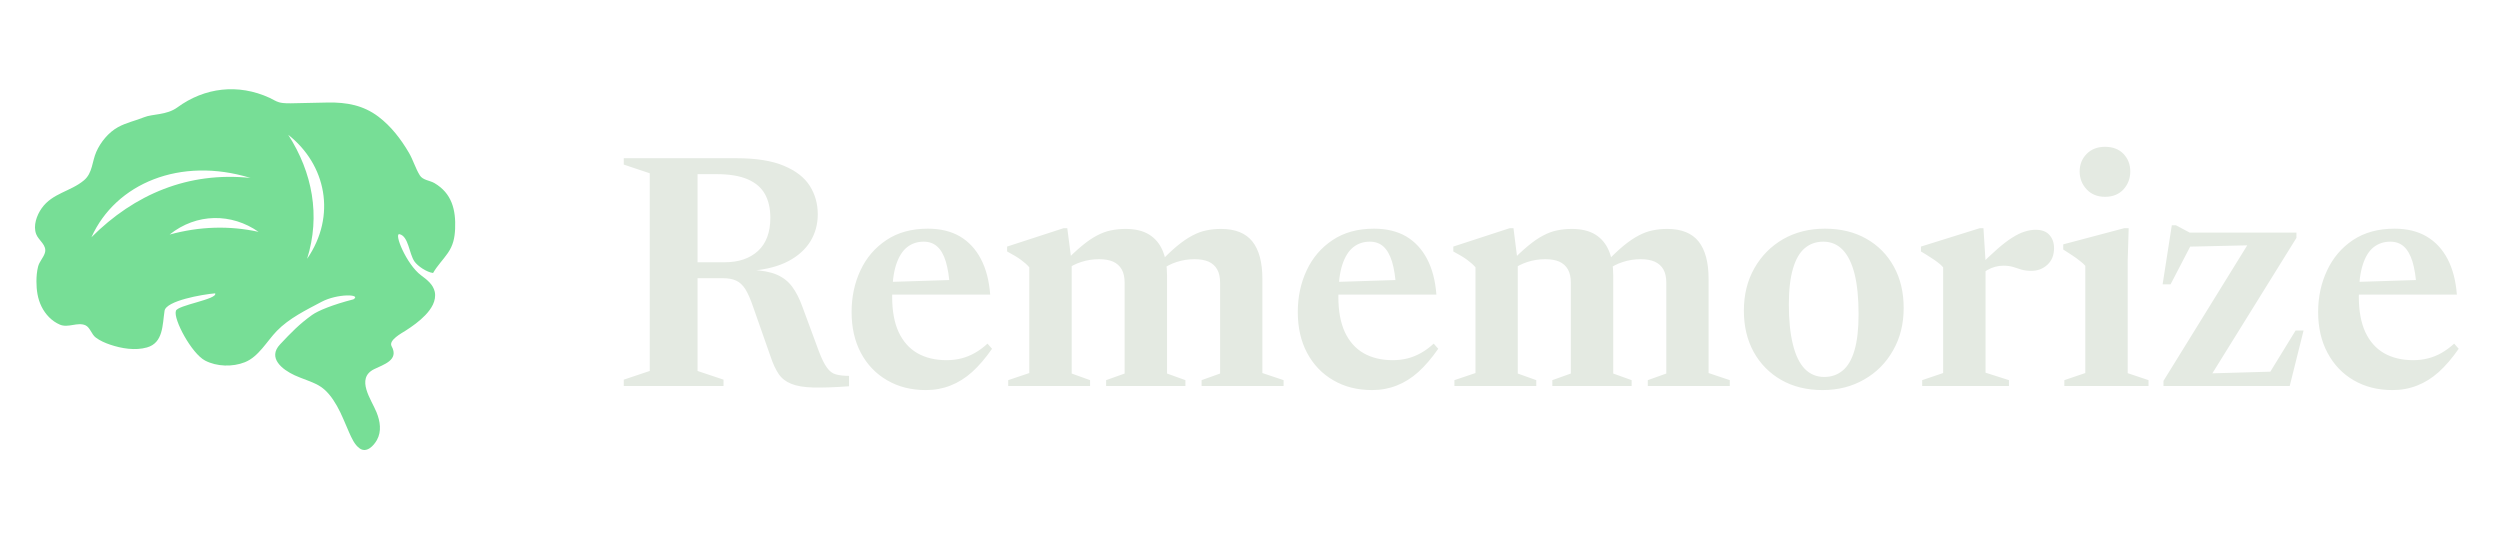
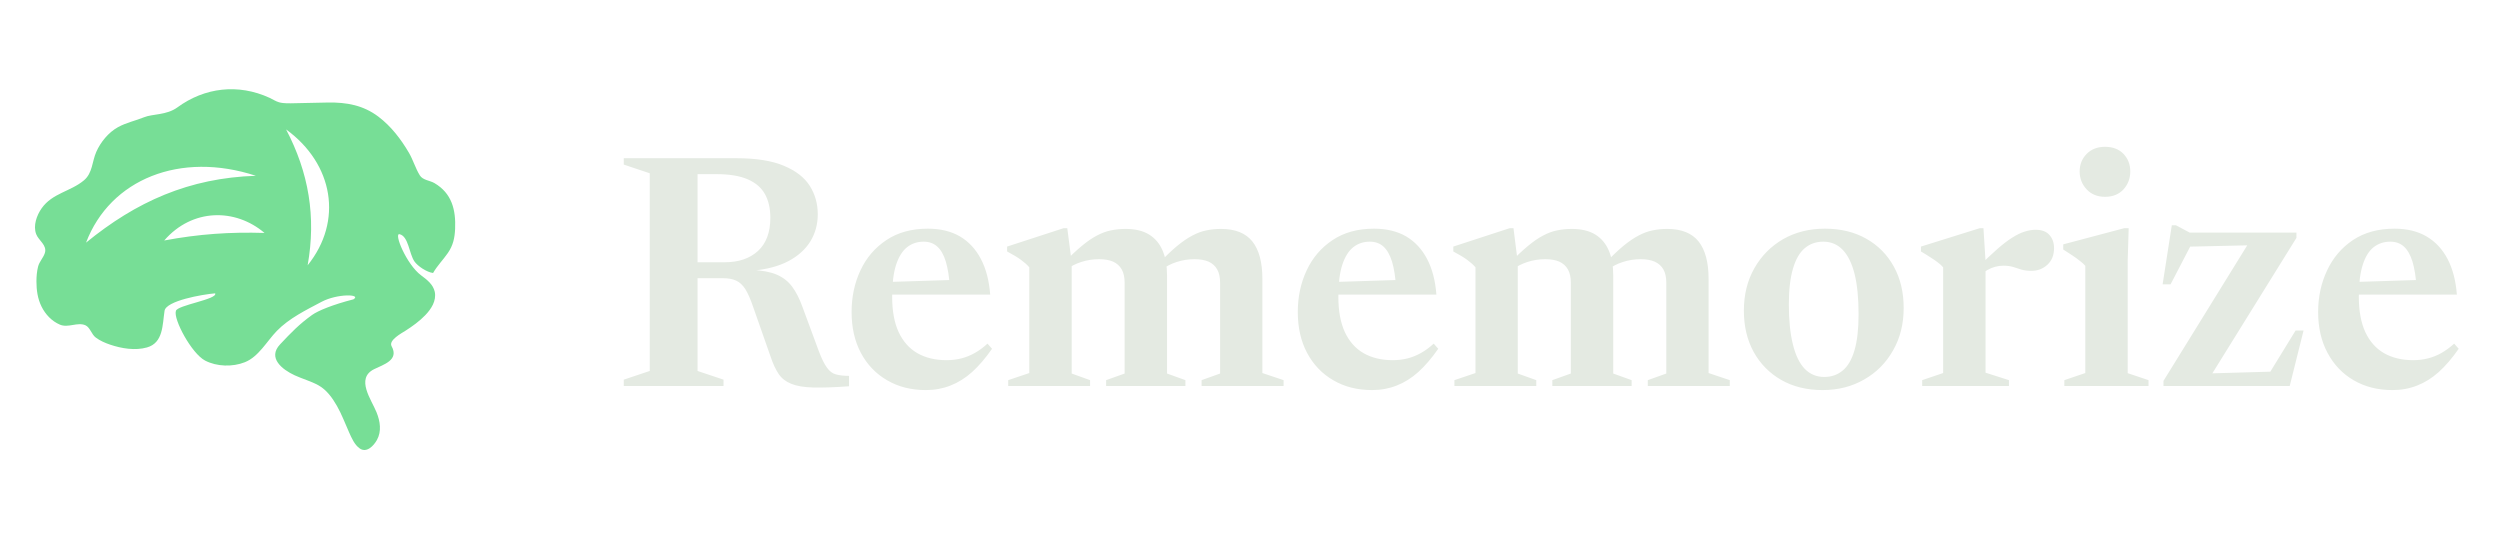
<svg xmlns="http://www.w3.org/2000/svg" viewBox="0 0 204 44" role="img" aria-label="Rememorize">
-   <path transform="translate(-2 0) scale(0.44)" fill="#77de96" fill-rule="evenodd" d="M85.115,33.957c-0.858-0.502-2.151-0.534-2.714-1.438c-0.813-1.309-1.239-2.857-2.026-4.2 c-1.477-2.52-3.305-4.912-5.651-6.683c-2.824-2.131-5.903-2.676-9.373-2.623c-2.03,0.031-4.062,0.092-6.091,0.129 c-0.947,0.018-2.036,0.082-2.957-0.172c-0.626-0.172-1.167-0.555-1.753-0.823c-5.821-2.674-12.049-1.943-17.13,1.784 c-1.983,1.44-4.608,1.187-6.101,1.794c-1.625,0.661-3.363,1.01-4.909,1.868c-1.751,0.971-3.2,2.748-4.005,4.565 c-0.8,1.806-0.68,3.936-2.292,5.286c-2.492,2.087-5.849,2.365-7.835,5.174c-0.919,1.3-1.621,3.223-1.025,4.8 c0.448,1.188,2.076,2.06,1.61,3.505c-0.296,0.919-1.033,1.599-1.264,2.551c-0.216,0.887-0.296,1.803-0.296,2.715 c0.001,1.611,0.22,3.199,0.941,4.657c0.724,1.464,1.896,2.715,3.413,3.361c1.548,0.661,3.263-0.535,4.738,0.121 c0.848,0.377,1.125,1.687,1.903,2.267c0.795,0.594,1.73,1.002,2.665,1.319c2.117,0.72,4.643,1.141,6.837,0.521 c3.039-0.854,2.864-4.194,3.263-6.796c0.285-1.857,6.994-3.039,9.381-3.238c0.551,1.102-7.1,2.199-7.278,3.265 c-0.505,1.516,2.911,7.903,5.417,9.205c2.18,1.134,5.09,1.207,7.362,0.308c2.559-1.011,4.081-3.889,5.932-5.799 c2.274-2.348,5.438-3.887,8.316-5.412c2.909-1.541,7.468-1.441,5.906-0.456c-3.85,0.987-6.569,2.106-7.683,2.904 c-2.379,1.704-3.871,3.261-5.921,5.438c-2.387,2.52,0.407,4.693,2.701,5.747c1.433,0.659,2.999,1.084,4.38,1.84 c1.535,0.842,2.617,2.359,3.465,3.851c0.887,1.557,1.501,3.235,2.234,4.864c0.471,1.05,1.01,2.334,1.989,3.015 c1.281,0.892,2.588-0.505,3.179-1.565c0.906-1.625,0.601-3.471-0.058-5.122c-0.93-2.332-3.951-6.291-0.461-8.018 c1.745-0.864,4.673-1.671,3.246-4.259c-0.611-1.106,1.877-2.427,2.59-2.883c1.314-0.841,2.579-1.754,3.667-2.885 c1.093-1.138,2.081-2.654,1.751-4.306c-0.299-1.392-1.464-2.271-2.542-3.073c-2.709-2.016-5.117-7.894-3.988-7.627 c1.679,0.396,1.765,3.64,2.768,5.066c0.613,0.871,2.272,1.981,3.444,2.128c0.766-1.34,1.868-2.44,2.742-3.706 c0.976-1.414,1.272-2.788,1.346-4.479C89.103,38.922,88.344,35.847,85.115,33.957z M21.5 44 C26 34 38 29 51 33 C39.5 31.8 29.5 36 21.5 44 Z M58 25 C65 30.5 67 40 61.5 48 C64 40 62.5 32 58 25 Z M36 43.5 C41 39.5 47.5 39.5 52.5 43 C47 41.8 41.5 42 36 43.5 Z" />
+   <path transform="translate(-2 0) scale(0.44)" fill="#77de96" fill-rule="evenodd" d="M85.115,33.957c-0.858-0.502-2.151-0.534-2.714-1.438c-0.813-1.309-1.239-2.857-2.026-4.2 c-1.477-2.52-3.305-4.912-5.651-6.683c-2.824-2.131-5.903-2.676-9.373-2.623c-2.03,0.031-4.062,0.092-6.091,0.129 c-0.947,0.018-2.036,0.082-2.957-0.172c-0.626-0.172-1.167-0.555-1.753-0.823c-5.821-2.674-12.049-1.943-17.13,1.784 c-1.983,1.44-4.608,1.187-6.101,1.794c-1.625,0.661-3.363,1.01-4.909,1.868c-1.751,0.971-3.2,2.748-4.005,4.565 c-0.8,1.806-0.68,3.936-2.292,5.286c-2.492,2.087-5.849,2.365-7.835,5.174c-0.919,1.3-1.621,3.223-1.025,4.8 c0.448,1.188,2.076,2.06,1.61,3.505c-0.296,0.919-1.033,1.599-1.264,2.551c-0.216,0.887-0.296,1.803-0.296,2.715 c0.001,1.611,0.22,3.199,0.941,4.657c0.724,1.464,1.896,2.715,3.413,3.361c1.548,0.661,3.263-0.535,4.738,0.121 c0.848,0.377,1.125,1.687,1.903,2.267c0.795,0.594,1.73,1.002,2.665,1.319c2.117,0.72,4.643,1.141,6.837,0.521 c3.039-0.854,2.864-4.194,3.263-6.796c0.285-1.857,6.994-3.039,9.381-3.238c0.551,1.102-7.1,2.199-7.278,3.265 c-0.505,1.516,2.911,7.903,5.417,9.205c2.18,1.134,5.09,1.207,7.362,0.308c2.559-1.011,4.081-3.889,5.932-5.799 c2.274-2.348,5.438-3.887,8.316-5.412c2.909-1.541,7.468-1.441,5.906-0.456c-3.85,0.987-6.569,2.106-7.683,2.904 c-2.379,1.704-3.871,3.261-5.921,5.438c-2.387,2.52,0.407,4.693,2.701,5.747c1.433,0.659,2.999,1.084,4.38,1.84 c1.535,0.842,2.617,2.359,3.465,3.851c0.887,1.557,1.501,3.235,2.234,4.864c0.471,1.05,1.01,2.334,1.989,3.015 c1.281,0.892,2.588-0.505,3.179-1.565c0.906-1.625,0.601-3.471-0.058-5.122c-0.93-2.332-3.951-6.291-0.461-8.018 c1.745-0.864,4.673-1.671,3.246-4.259c-0.611-1.106,1.877-2.427,2.59-2.883c1.314-0.841,2.579-1.754,3.667-2.885 c1.093-1.138,2.081-2.654,1.751-4.306c-0.299-1.392-1.464-2.271-2.542-3.073c-2.709-2.016-5.117-7.894-3.988-7.627 c1.679,0.396,1.765,3.64,2.768,5.066c0.613,0.871,2.272,1.981,3.444,2.128c0.766-1.34,1.868-2.44,2.742-3.706 c0.976-1.414,1.272-2.788,1.346-4.479C89.103,38.922,88.344,35.847,85.115,33.957z M20.5 45 C25 33.2 38 28 52 32.6 C39.6 33 29.8 37.4 20.5 45 Z M57.6 24 C66.4 30.4 68.2 41 61.6 49.2 C63.2 40.2 61.8 32 57.6 24 Z M35 44.6 C40.2 38.6 48.2 38.6 53.6 43.2 C47.2 43 41.4 43.4 35 44.6 Z" />
  <path fill="#e4eae2" d="M59.15 21.4Q60.84 21.4 61.85 20.48Q62.86 19.55 62.86 17.77Q62.86 16.63 62.42 15.84Q61.98 15.05 61.01 14.63Q60.04 14.21 58.45 14.21H53.76L54.37 12.91H60.08Q62.51 12.91 63.97 13.53Q65.43 14.14 66.08 15.17Q66.73 16.2 66.73 17.49Q66.73 18.7 66.13 19.69Q65.52 20.68 64.33 21.31Q63.13 21.94 61.36 22.09V22.03Q62.61 22.08 63.38 22.41Q64.15 22.74 64.63 23.38Q65.11 24.02 65.48 25.04L66.81 28.64Q67.16 29.57 67.48 30Q67.79 30.44 68.21 30.55Q68.63 30.67 69.28 30.67V31.52Q67.48 31.65 66.35 31.62Q65.23 31.59 64.57 31.32Q63.91 31.06 63.54 30.52Q63.17 29.97 62.88 29.1L61.48 25.11Q61.15 24.13 60.83 23.61Q60.5 23.09 60.07 22.9Q59.65 22.7 58.97 22.7H54.27L53.65 21.4ZM56.92 12.91V30.27L59.04 30.98V31.5H50.9V30.98L53.02 30.27V14.14L50.9 13.43V12.91ZM75.71 18.66Q77.24 18.66 78.33 19.29Q79.41 19.93 80.04 21.13Q80.67 22.33 80.8 24.04H72.11L72.12 23.02L79.1 22.8L77.51 23.46Q77.43 22.18 77.18 21.35Q76.93 20.52 76.48 20.12Q76.04 19.72 75.37 19.72Q74.59 19.72 74.02 20.17Q73.44 20.63 73.12 21.61Q72.8 22.6 72.8 24.22Q72.8 25.95 73.33 27.1Q73.87 28.25 74.86 28.82Q75.86 29.39 77.24 29.39Q77.86 29.39 78.43 29.25Q78.99 29.11 79.53 28.81Q80.07 28.51 80.58 28.04L80.95 28.46Q80.15 29.61 79.32 30.36Q78.49 31.1 77.56 31.46Q76.63 31.83 75.55 31.83Q73.75 31.83 72.39 31.03Q71.02 30.24 70.25 28.8Q69.49 27.37 69.49 25.46Q69.49 23.61 70.21 22.07Q70.93 20.52 72.33 19.59Q73.72 18.66 75.71 18.66ZM87.45 21.4V30.48L88.95 31.02V31.5H82.27V31.02L83.99 30.44V21.81Q83.73 21.51 83.32 21.21Q82.9 20.9 82.18 20.52V20.12L86.79 18.62H87.09ZM95.23 22.48V30.48L96.73 31.02V31.5H90.26V31.02L91.77 30.48V23.07Q91.77 22.4 91.53 21.98Q91.29 21.56 90.83 21.35Q90.37 21.15 89.68 21.15Q88.92 21.15 88.22 21.38Q87.52 21.61 87.06 21.98L86.72 21.54Q87.58 20.64 88.26 20.08Q88.93 19.52 89.51 19.22Q90.09 18.91 90.65 18.8Q91.22 18.68 91.86 18.68Q93.02 18.68 93.77 19.14Q94.51 19.6 94.87 20.45Q95.23 21.3 95.23 22.48ZM103.01 22.75V30.44L104.74 31.02V31.5H98.05V31.02L99.56 30.48V23.07Q99.56 22.4 99.32 21.98Q99.08 21.56 98.62 21.35Q98.15 21.15 97.47 21.15Q96.71 21.15 96.01 21.38Q95.31 21.61 94.85 21.98L94.51 21.54Q95.37 20.64 96.04 20.08Q96.72 19.52 97.3 19.22Q97.88 18.91 98.44 18.8Q99 18.68 99.64 18.68Q101.38 18.68 102.2 19.71Q103.01 20.74 103.01 22.75ZM112.12 18.66Q113.65 18.66 114.74 19.29Q115.82 19.93 116.45 21.13Q117.08 22.33 117.21 24.04H108.52L108.53 23.02L115.51 22.8L113.92 23.46Q113.84 22.18 113.59 21.35Q113.33 20.52 112.89 20.12Q112.45 19.72 111.78 19.72Q111 19.72 110.43 20.17Q109.85 20.63 109.53 21.61Q109.21 22.6 109.21 24.22Q109.21 25.95 109.74 27.1Q110.28 28.25 111.27 28.82Q112.27 29.39 113.65 29.39Q114.27 29.39 114.84 29.25Q115.4 29.11 115.94 28.81Q116.48 28.51 116.99 28.04L117.36 28.46Q116.56 29.61 115.73 30.36Q114.9 31.1 113.97 31.46Q113.04 31.83 111.96 31.83Q110.16 31.83 108.8 31.03Q107.43 30.24 106.66 28.8Q105.9 27.37 105.9 25.46Q105.9 23.61 106.62 22.07Q107.34 20.52 108.74 19.59Q110.13 18.66 112.12 18.66ZM123.85 21.4V30.48L125.36 31.02V31.5H118.68V31.02L120.4 30.44V21.81Q120.14 21.51 119.73 21.21Q119.31 20.9 118.59 20.52V20.12L123.19 18.62H123.5ZM131.64 22.48V30.48L133.14 31.02V31.5H126.67V31.02L128.18 30.48V23.07Q128.18 22.4 127.94 21.98Q127.7 21.56 127.24 21.35Q126.78 21.15 126.09 21.15Q125.33 21.15 124.63 21.38Q123.93 21.61 123.47 21.98L123.13 21.54Q123.99 20.64 124.67 20.08Q125.34 19.52 125.92 19.22Q126.5 18.91 127.06 18.8Q127.63 18.68 128.26 18.68Q129.43 18.68 130.18 19.14Q130.92 19.6 131.28 20.45Q131.64 21.3 131.64 22.48ZM139.42 22.75V30.44L141.15 31.02V31.5H134.46V31.02L135.97 30.48V23.07Q135.97 22.4 135.73 21.98Q135.49 21.56 135.02 21.35Q134.56 21.15 133.88 21.15Q133.12 21.15 132.42 21.38Q131.71 21.61 131.26 21.98L130.92 21.54Q131.78 20.64 132.45 20.08Q133.13 19.52 133.71 19.22Q134.29 18.91 134.85 18.8Q135.41 18.68 136.05 18.68Q137.79 18.68 138.61 19.71Q139.42 20.74 139.42 22.75ZM148.86 30.76Q149.74 30.76 150.37 30.23Q151 29.71 151.33 28.57Q151.66 27.44 151.66 25.64Q151.66 23.69 151.34 22.38Q151.01 21.06 150.37 20.39Q149.73 19.72 148.78 19.72Q147.9 19.72 147.27 20.25Q146.64 20.78 146.31 21.91Q145.97 23.04 145.97 24.85Q145.97 26.78 146.3 28.1Q146.62 29.42 147.26 30.09Q147.91 30.76 148.86 30.76ZM148.72 31.83Q146.81 31.83 145.36 31.01Q143.91 30.18 143.1 28.72Q142.3 27.26 142.3 25.35Q142.3 23.39 143.16 21.88Q144.02 20.37 145.51 19.51Q147.01 18.66 148.91 18.66Q150.85 18.66 152.29 19.48Q153.74 20.3 154.54 21.76Q155.34 23.21 155.34 25.13Q155.34 27.09 154.47 28.6Q153.61 30.12 152.11 30.97Q150.62 31.83 148.72 31.83ZM166.11 18.75Q166.87 18.75 167.24 19.18Q167.61 19.6 167.61 20.25Q167.61 21.1 167.07 21.6Q166.53 22.1 165.77 22.1Q165.3 22.1 164.95 22Q164.6 21.89 164.26 21.78Q163.92 21.68 163.47 21.68Q163.13 21.68 162.8 21.77Q162.47 21.86 162.16 22.04Q161.86 22.21 161.57 22.47L161.38 21.85Q162.27 20.94 162.96 20.34Q163.64 19.74 164.2 19.39Q164.75 19.04 165.21 18.9Q165.68 18.75 166.11 18.75ZM162.02 21.31V30.41L163.93 31.02V31.5H156.85V31.02L158.56 30.44V21.81Q158.37 21.59 158.12 21.41Q157.88 21.22 157.54 21.01Q157.21 20.79 156.75 20.52V20.12L161.55 18.62H161.85ZM171.77 16.06Q170.84 16.06 170.27 15.45Q169.7 14.84 169.7 13.99Q169.7 13.14 170.27 12.56Q170.84 11.98 171.77 11.98Q172.72 11.98 173.28 12.56Q173.83 13.14 173.83 13.99Q173.83 14.84 173.28 15.45Q172.72 16.06 171.77 16.06ZM173.7 18.62 173.62 21.29V30.45L175.32 31.02V31.5H168.45V31.02L170.16 30.44V21.69Q170 21.5 169.72 21.29Q169.45 21.07 169.1 20.84Q168.75 20.6 168.36 20.36V19.94L173.34 18.62ZM176.54 31.5V31.08L183.77 19.38L185.17 19.98L177.59 20.15L179.11 19.37L177.12 23.2H176.47L177.22 18.38H177.55L178.68 18.98H187.39V19.41L180.09 31.17L178.55 30.52L185.92 30.31L184.78 31.11L187.32 26.97H187.97L186.84 31.5ZM195.39 18.66Q196.92 18.66 198 19.29Q199.09 19.93 199.72 21.13Q200.35 22.33 200.48 24.04H191.79L191.8 23.02L198.78 22.8L197.19 23.46Q197.11 22.18 196.86 21.35Q196.6 20.52 196.16 20.12Q195.72 19.72 195.05 19.72Q194.27 19.72 193.69 20.17Q193.11 20.63 192.8 21.61Q192.48 22.6 192.48 24.22Q192.48 25.95 193.01 27.1Q193.55 28.25 194.54 28.82Q195.54 29.39 196.92 29.39Q197.54 29.39 198.1 29.25Q198.67 29.11 199.21 28.81Q199.74 28.51 200.26 28.04L200.63 28.46Q199.83 29.61 199 30.36Q198.17 31.1 197.24 31.46Q196.31 31.83 195.22 31.83Q193.43 31.83 192.06 31.03Q190.7 30.24 189.93 28.8Q189.16 27.37 189.16 25.46Q189.16 23.61 189.89 22.07Q190.61 20.52 192 19.59Q193.4 18.66 195.39 18.66Z" />
</svg>
